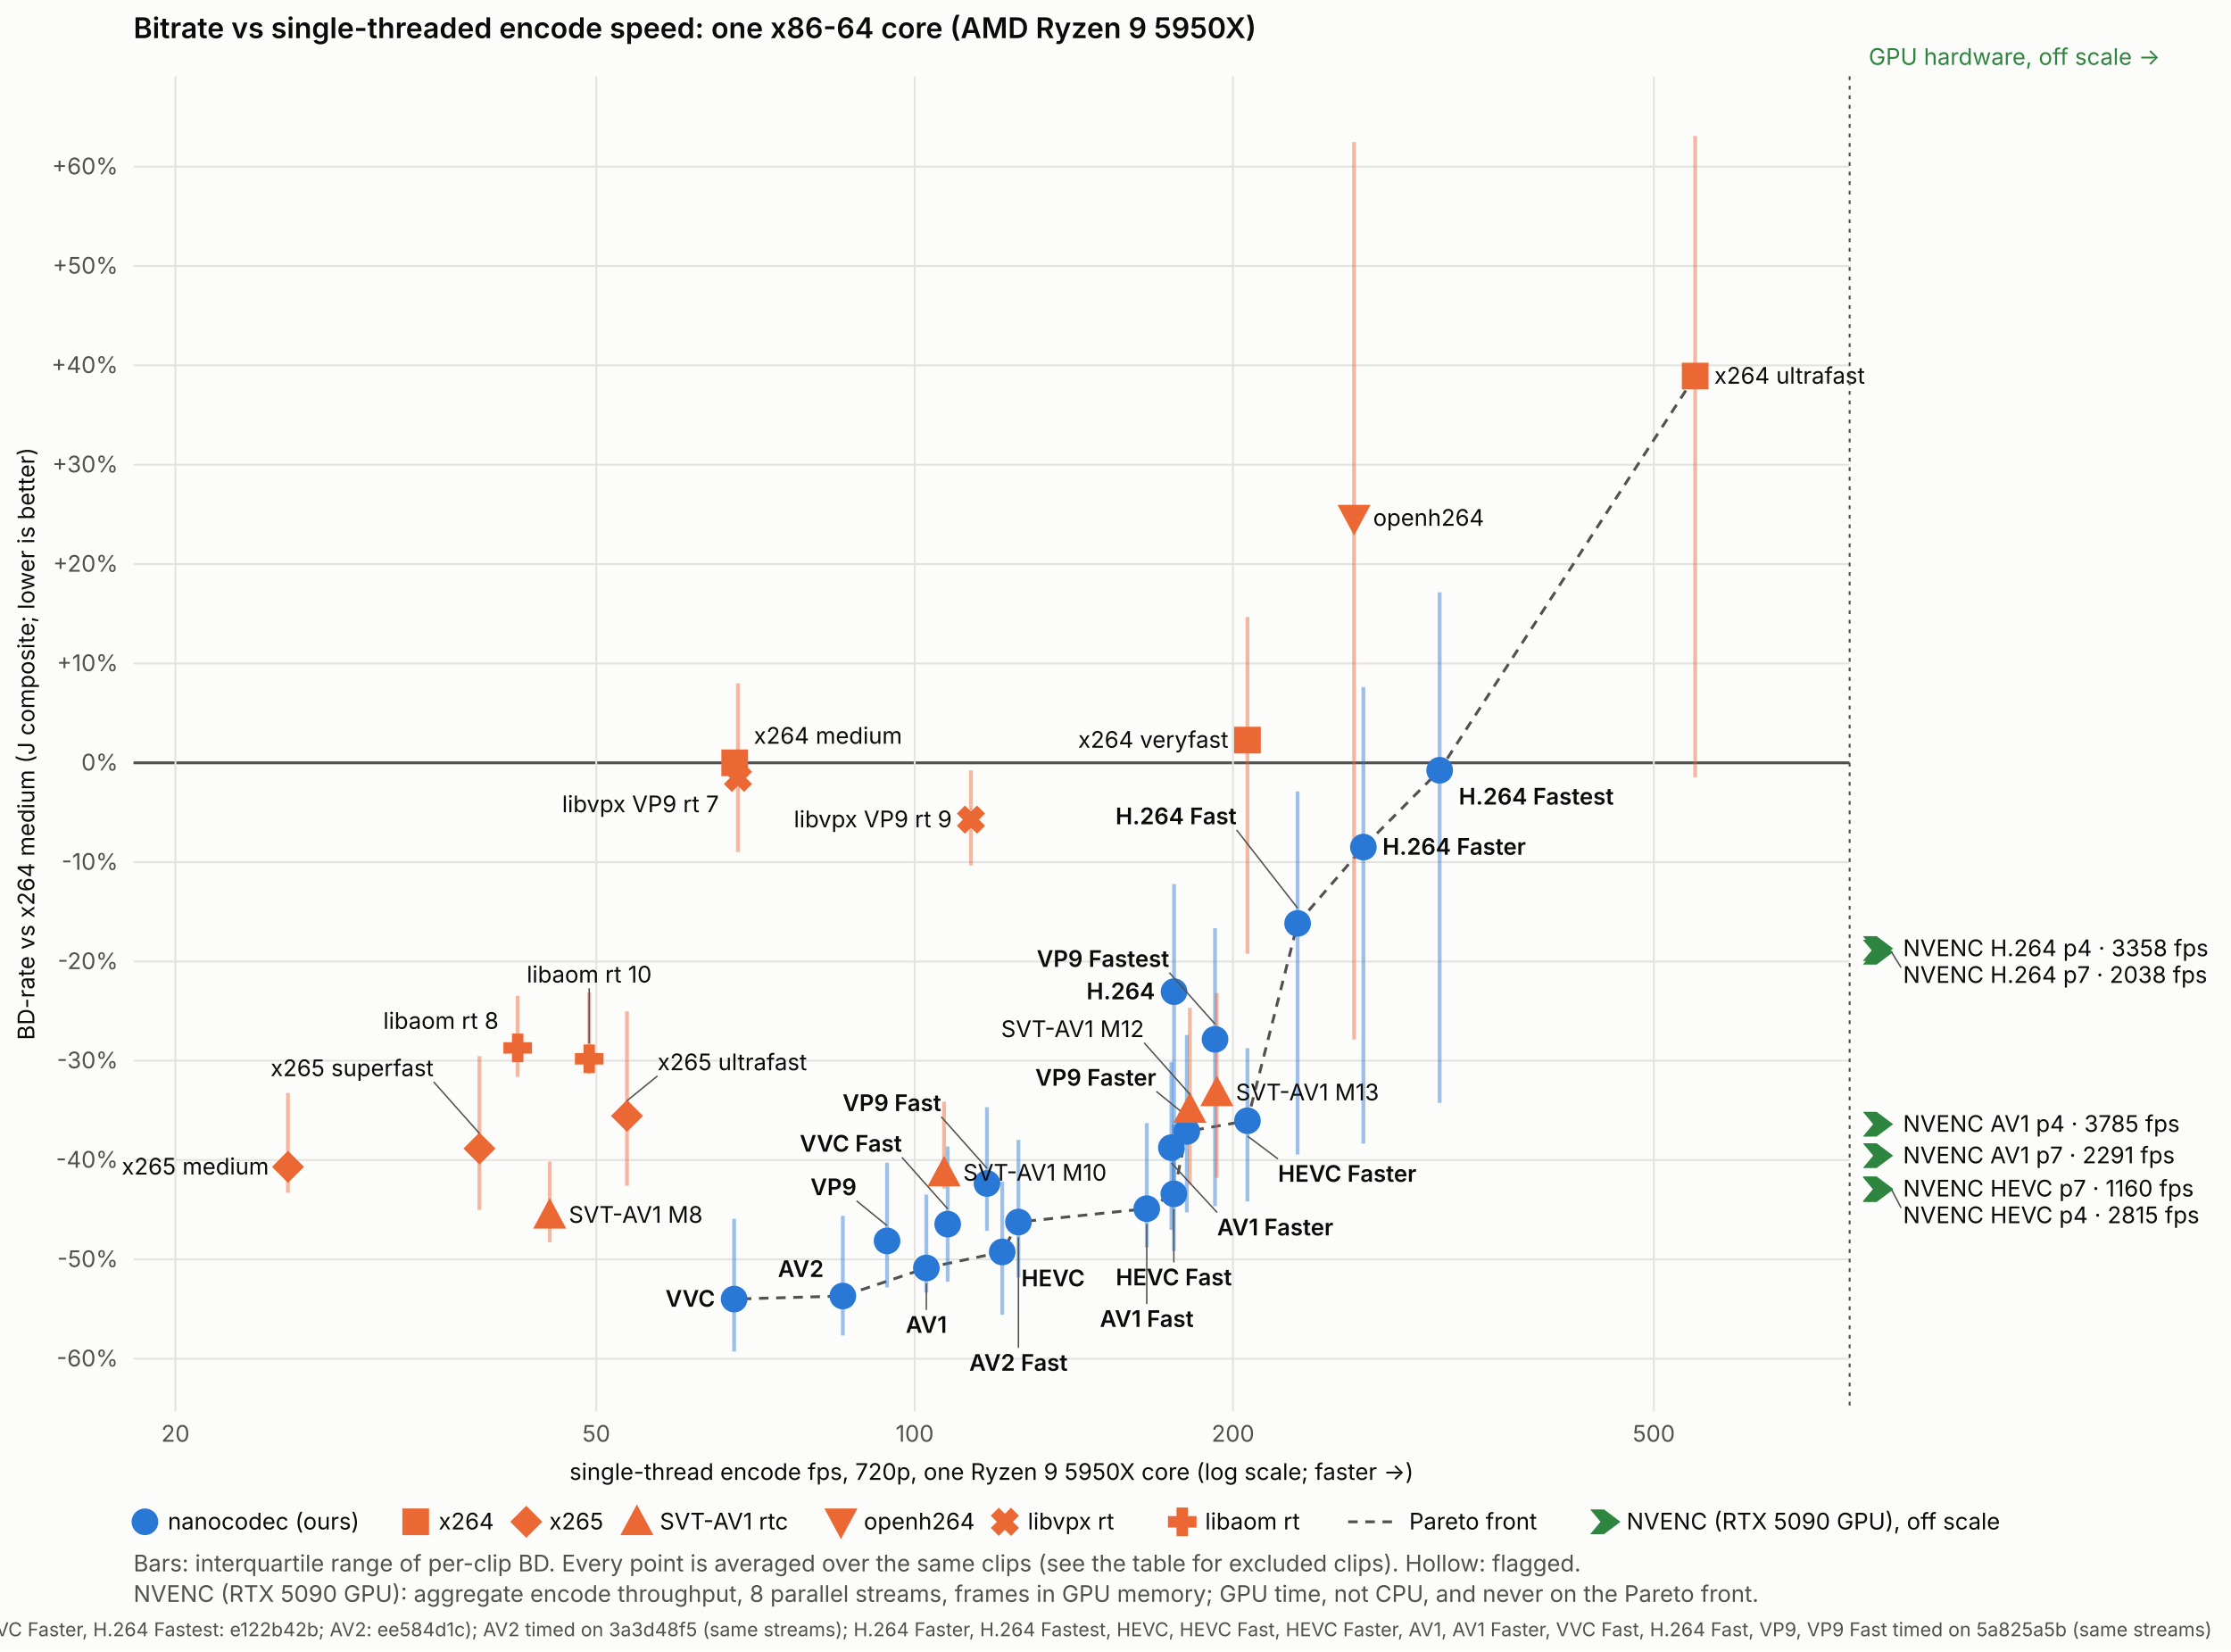
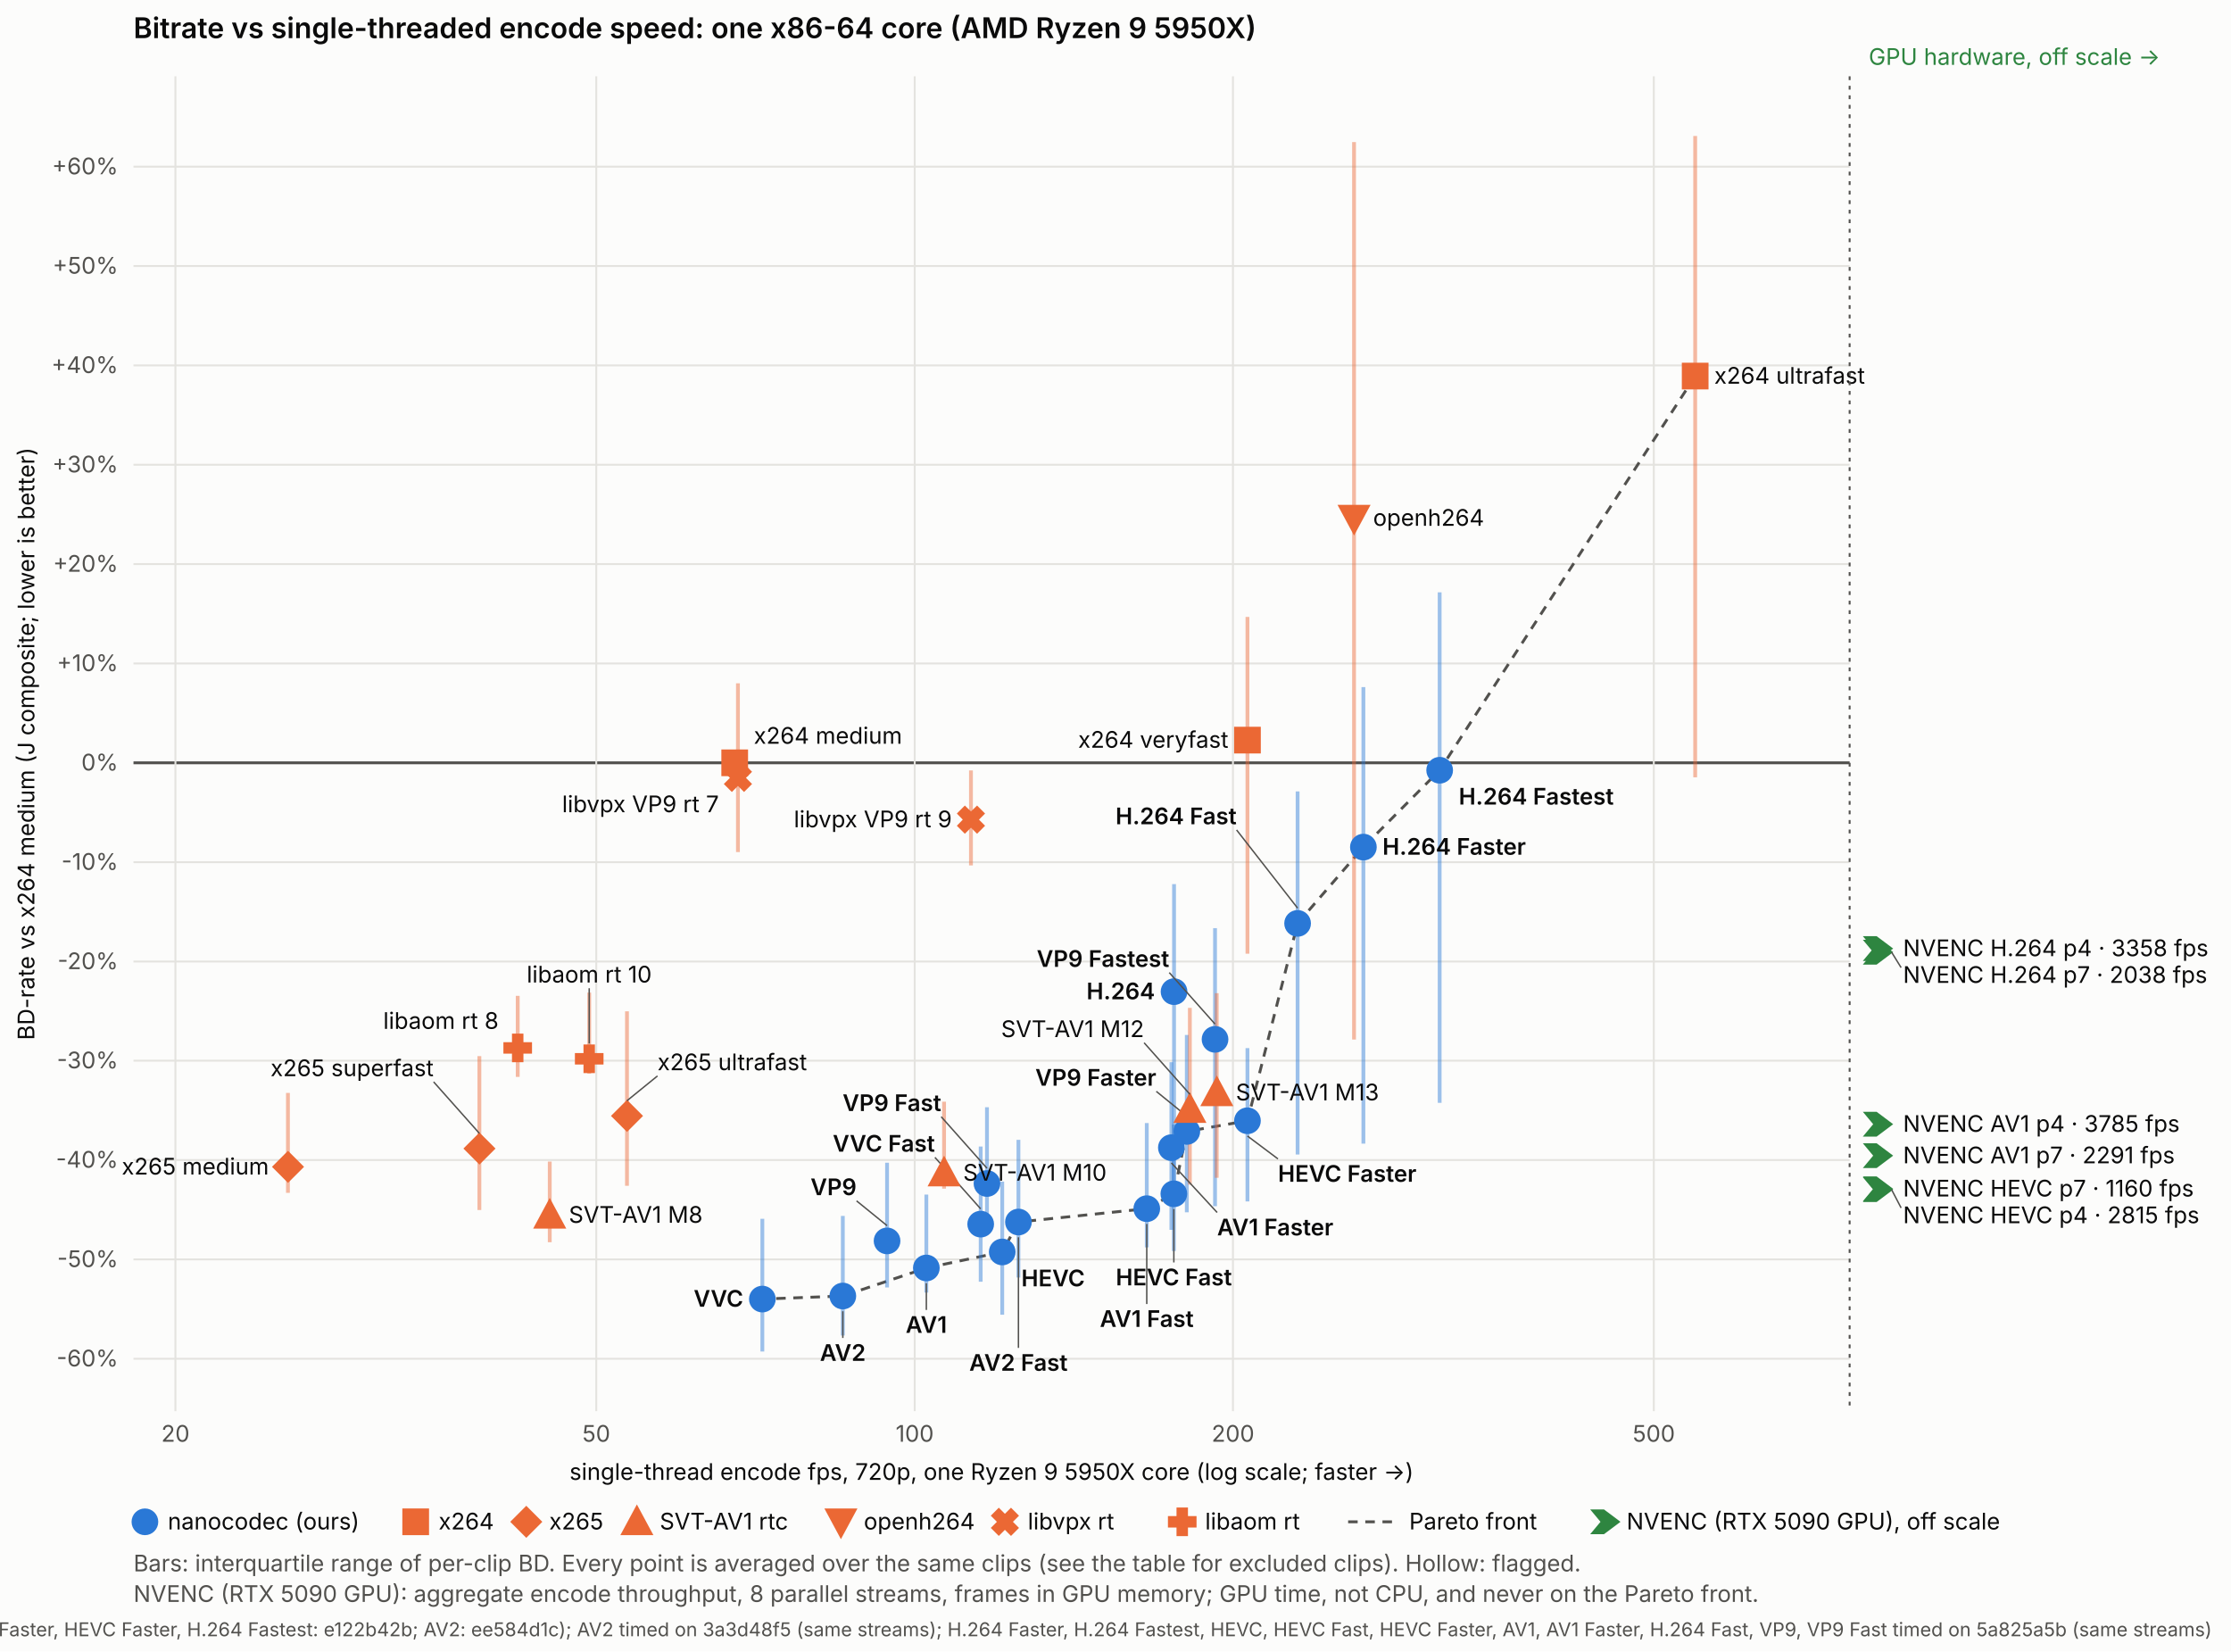
<svg xmlns="http://www.w3.org/2000/svg" viewBox="0 0 1170 866" width="1170" height="866" font-family="system-ui, -apple-system, Segoe UI, sans-serif" font-size="12">
  <rect width="1170" height="866" fill="#fcfcfb" />
  <text x="70" y="20" font-size="15" font-weight="600" fill="#0b0b0b">Bitrate vs single-threaded encode speed: one x86-64 core (AMD Ryzen 9 5950X)</text>
  <text x="70" y="35" fill="#52514e" />
  <line x1="70" x2="970" y1="712.5" y2="712.5" stroke="#e4e3df" stroke-width="1" />
  <text x="62" y="716.5" text-anchor="end" fill="#52514e">-60%</text>
  <line x1="70" x2="970" y1="660.4" y2="660.4" stroke="#e4e3df" stroke-width="1" />
  <text x="62" y="664.4" text-anchor="end" fill="#52514e">-50%</text>
  <line x1="70" x2="970" y1="608.3" y2="608.3" stroke="#e4e3df" stroke-width="1" />
  <text x="62" y="612.3" text-anchor="end" fill="#52514e">-40%</text>
  <line x1="70" x2="970" y1="556.2" y2="556.2" stroke="#e4e3df" stroke-width="1" />
  <text x="62" y="560.2" text-anchor="end" fill="#52514e">-30%</text>
  <line x1="70" x2="970" y1="504.2" y2="504.2" stroke="#e4e3df" stroke-width="1" />
  <text x="62" y="508.2" text-anchor="end" fill="#52514e">-20%</text>
  <line x1="70" x2="970" y1="452.1" y2="452.1" stroke="#e4e3df" stroke-width="1" />
  <text x="62" y="456.1" text-anchor="end" fill="#52514e">-10%</text>
  <line x1="70" x2="970" y1="400.0" y2="400.0" stroke="#52514e" stroke-width="1.5" />
  <text x="62" y="404.0" text-anchor="end" fill="#52514e">0%</text>
  <line x1="70" x2="970" y1="347.9" y2="347.9" stroke="#e4e3df" stroke-width="1" />
  <text x="62" y="351.9" text-anchor="end" fill="#52514e">+10%</text>
  <line x1="70" x2="970" y1="295.8" y2="295.8" stroke="#e4e3df" stroke-width="1" />
  <text x="62" y="299.8" text-anchor="end" fill="#52514e">+20%</text>
  <line x1="70" x2="970" y1="243.7" y2="243.7" stroke="#e4e3df" stroke-width="1" />
  <text x="62" y="247.7" text-anchor="end" fill="#52514e">+30%</text>
  <line x1="70" x2="970" y1="191.6" y2="191.6" stroke="#e4e3df" stroke-width="1" />
  <text x="62" y="195.6" text-anchor="end" fill="#52514e">+40%</text>
  <line x1="70" x2="970" y1="139.5" y2="139.5" stroke="#e4e3df" stroke-width="1" />
  <text x="62" y="143.5" text-anchor="end" fill="#52514e">+50%</text>
  <line x1="70" x2="970" y1="87.4" y2="87.4" stroke="#e4e3df" stroke-width="1" />
  <text x="62" y="91.4" text-anchor="end" fill="#52514e">+60%</text>
  <line x1="92.0" x2="92.0" y1="40" y2="740" stroke="#e4e3df" />
  <text x="92.0" y="756" text-anchor="middle" fill="#52514e">20</text>
  <line x1="312.7" x2="312.7" y1="40" y2="740" stroke="#e4e3df" />
  <text x="312.7" y="756" text-anchor="middle" fill="#52514e">50</text>
  <line x1="479.7" x2="479.7" y1="40" y2="740" stroke="#e4e3df" />
  <text x="479.7" y="756" text-anchor="middle" fill="#52514e">100</text>
  <line x1="646.6" x2="646.6" y1="40" y2="740" stroke="#e4e3df" />
  <text x="646.6" y="756" text-anchor="middle" fill="#52514e">200</text>
  <line x1="867.3" x2="867.3" y1="40" y2="740" stroke="#e4e3df" />
  <text x="867.3" y="756" text-anchor="middle" fill="#52514e">500</text>
  <text x="520.0" y="776" text-anchor="middle" fill="#0b0b0b">single-thread encode fps, 720p, one Ryzen 9 5950X core (log scale; faster →)</text>
  <text transform="translate(18,390.0) rotate(-90)" text-anchor="middle" fill="#0b0b0b">BD-rate vs x264 medium (J composite; lower is better)</text>
-   <polyline points="889.0,197.2 755.0,403.9 715.0,444.2 680.5,484.2 654.2,587.7 622.4,593.3 615.6,626.0 601.4,633.8 534.1,640.8 525.6,656.5 485.8,664.9 442.0,679.6 385.0,681.2" fill="none" stroke="#52514e" stroke-width="1.5" stroke-dasharray="5 4" />
+   <polyline points="889.0,197.2 755.0,403.9 715.0,444.2 680.5,484.2 654.2,587.7 622.4,593.3 615.6,626.0 601.4,633.8 534.1,640.8 525.6,656.5 485.8,664.9 442.0,679.6 399.8,681.2" fill="none" stroke="#52514e" stroke-width="1.5" stroke-dasharray="5 4" />
  <line x1="385.3" x2="385.3" y1="400.0" y2="400.0" stroke="#eb6834" stroke-opacity="0.45" stroke-width="2" />
  <line x1="615.7" x2="615.7" y1="620.6" y2="463.6" stroke="#2a78d6" stroke-opacity="0.45" stroke-width="2" />
  <line x1="680.5" x2="680.5" y1="605.4" y2="415.0" stroke="#2a78d6" stroke-opacity="0.45" stroke-width="2" />
  <line x1="715.0" x2="715.0" y1="599.7" y2="360.3" stroke="#2a78d6" stroke-opacity="0.45" stroke-width="2" />
  <line x1="755.0" x2="755.0" y1="578.3" y2="310.6" stroke="#2a78d6" stroke-opacity="0.45" stroke-width="2" />
  <line x1="525.6" x2="525.6" y1="689.4" y2="619.6" stroke="#2a78d6" stroke-opacity="0.45" stroke-width="2" />
  <line x1="615.6" x2="615.6" y1="656.0" y2="589.7" stroke="#2a78d6" stroke-opacity="0.45" stroke-width="2" />
  <line x1="654.2" x2="654.2" y1="630.0" y2="549.6" stroke="#2a78d6" stroke-opacity="0.45" stroke-width="2" />
  <line x1="485.8" x2="485.8" y1="677.8" y2="626.4" stroke="#2a78d6" stroke-opacity="0.45" stroke-width="2" />
  <line x1="601.4" x2="601.4" y1="654.1" y2="588.9" stroke="#2a78d6" stroke-opacity="0.45" stroke-width="2" />
  <line x1="614.3" x2="614.3" y1="644.9" y2="557.0" stroke="#2a78d6" stroke-opacity="0.45" stroke-width="2" />
  <line x1="465.2" x2="465.2" y1="675.1" y2="609.7" stroke="#2a78d6" stroke-opacity="0.45" stroke-width="2" />
  <line x1="517.6" x2="517.6" y1="645.4" y2="580.6" stroke="#2a78d6" stroke-opacity="0.45" stroke-width="2" />
  <line x1="622.4" x2="622.4" y1="635.7" y2="542.7" stroke="#2a78d6" stroke-opacity="0.45" stroke-width="2" />
  <line x1="637.2" x2="637.2" y1="632.5" y2="486.7" stroke="#2a78d6" stroke-opacity="0.45" stroke-width="2" />
  <line x1="442.0" x2="442.0" y1="700.3" y2="637.6" stroke="#2a78d6" stroke-opacity="0.45" stroke-width="2" />
  <line x1="534.1" x2="534.1" y1="669.9" y2="597.7" stroke="#2a78d6" stroke-opacity="0.45" stroke-width="2" />
-   <line x1="385.0" x2="385.0" y1="708.7" y2="639.1" stroke="#2a78d6" stroke-opacity="0.45" stroke-width="2" />
-   <line x1="497.0" x2="497.0" y1="672.1" y2="601.2" stroke="#2a78d6" stroke-opacity="0.45" stroke-width="2" />
+   <line x1="399.8" x2="399.8" y1="708.7" y2="639.1" stroke="#2a78d6" stroke-opacity="0.45" stroke-width="2" />
+   <line x1="514.3" x2="514.3" y1="672.1" y2="601.2" stroke="#2a78d6" stroke-opacity="0.45" stroke-width="2" />
  <line x1="710.1" x2="710.1" y1="545.1" y2="74.5" stroke="#eb6834" stroke-opacity="0.45" stroke-width="2" />
  <line x1="889.0" x2="889.0" y1="407.6" y2="71.3" stroke="#eb6834" stroke-opacity="0.45" stroke-width="2" />
  <line x1="654.2" x2="654.2" y1="500.1" y2="323.5" stroke="#eb6834" stroke-opacity="0.45" stroke-width="2" />
  <line x1="328.8" x2="328.8" y1="621.8" y2="530.3" stroke="#eb6834" stroke-opacity="0.45" stroke-width="2" />
  <line x1="251.4" x2="251.4" y1="634.5" y2="553.8" stroke="#eb6834" stroke-opacity="0.45" stroke-width="2" />
  <line x1="151.0" x2="151.0" y1="625.5" y2="573.1" stroke="#eb6834" stroke-opacity="0.45" stroke-width="2" />
  <line x1="288.3" x2="288.3" y1="651.4" y2="609.1" stroke="#eb6834" stroke-opacity="0.45" stroke-width="2" />
  <line x1="495.1" x2="495.1" y1="623.3" y2="577.7" stroke="#eb6834" stroke-opacity="0.45" stroke-width="2" />
  <line x1="624.0" x2="624.0" y1="621.2" y2="528.5" stroke="#eb6834" stroke-opacity="0.45" stroke-width="2" />
  <line x1="638.1" x2="638.1" y1="617.6" y2="520.8" stroke="#eb6834" stroke-opacity="0.45" stroke-width="2" />
  <line x1="387.0" x2="387.0" y1="446.8" y2="358.3" stroke="#eb6834" stroke-opacity="0.45" stroke-width="2" />
  <line x1="509.2" x2="509.2" y1="453.8" y2="404.0" stroke="#eb6834" stroke-opacity="0.45" stroke-width="2" />
  <line x1="271.5" x2="271.5" y1="564.7" y2="522.2" stroke="#eb6834" stroke-opacity="0.45" stroke-width="2" />
  <line x1="309.0" x2="309.0" y1="563.0" y2="520.5" stroke="#eb6834" stroke-opacity="0.45" stroke-width="2" />
  <g>
    <rect x="379.3" y="394.0" width="12" height="12" fill="#eb6834" stroke="#eb6834" stroke-width="2" />
  </g>
  <text x="395.3" y="390.0" text-anchor="start" fill="#0b0b0b">x264 medium</text>
  <g>
    <circle cx="615.7" cy="520.0" r="6" fill="#2a78d6" stroke="#2a78d6" stroke-width="2" />
  </g>
  <text x="605.7" y="524.0" text-anchor="end" fill="#0b0b0b" font-weight="600">H.264</text>
  <g>
    <circle cx="680.5" cy="484.2" r="6" fill="#2a78d6" stroke="#2a78d6" stroke-width="2" />
  </g>
  <line x1="680.5" y1="476.2" x2="648.5" y2="435.2" stroke="#52514e" stroke-width="0.75" />
  <text x="648.5" y="432.2" text-anchor="end" fill="#0b0b0b" font-weight="600">H.264 Fast</text>
  <g>
    <circle cx="715.0" cy="444.2" r="6" fill="#2a78d6" stroke="#2a78d6" stroke-width="2" />
  </g>
  <text x="725.0" y="448.2" text-anchor="start" fill="#0b0b0b" font-weight="600">H.264 Faster</text>
  <g>
    <circle cx="755.0" cy="403.9" r="6" fill="#2a78d6" stroke="#2a78d6" stroke-width="2" />
  </g>
  <text x="765.0" y="421.9" text-anchor="start" fill="#0b0b0b" font-weight="600">H.264 Fastest</text>
  <g>
    <circle cx="525.6" cy="656.5" r="6" fill="#2a78d6" stroke="#2a78d6" stroke-width="2" />
  </g>
  <text x="535.6" y="674.5" text-anchor="start" fill="#0b0b0b" font-weight="600">HEVC</text>
  <g>
    <circle cx="615.6" cy="626.0" r="6" fill="#2a78d6" stroke="#2a78d6" stroke-width="2" />
  </g>
  <line x1="615.6" y1="634.0" x2="615.6" y2="662.0" stroke="#52514e" stroke-width="0.75" />
  <text x="615.6" y="674.0" text-anchor="middle" fill="#0b0b0b" font-weight="600">HEVC Fast</text>
  <g>
    <circle cx="654.2" cy="587.7" r="6" fill="#2a78d6" stroke="#2a78d6" stroke-width="2" />
  </g>
  <line x1="654.2" y1="595.7" x2="670.2" y2="607.7" stroke="#52514e" stroke-width="0.75" />
  <text x="670.2" y="619.7" text-anchor="start" fill="#0b0b0b" font-weight="600">HEVC Faster</text>
  <g>
    <circle cx="485.8" cy="664.9" r="6" fill="#2a78d6" stroke="#2a78d6" stroke-width="2" />
  </g>
  <line x1="485.8" y1="672.9" x2="485.8" y2="686.9" stroke="#52514e" stroke-width="0.75" />
  <text x="485.8" y="698.9" text-anchor="middle" fill="#0b0b0b" font-weight="600">AV1</text>
  <g>
    <circle cx="601.4" cy="633.8" r="6" fill="#2a78d6" stroke="#2a78d6" stroke-width="2" />
  </g>
  <line x1="601.4" y1="641.8" x2="601.4" y2="683.8" stroke="#52514e" stroke-width="0.75" />
  <text x="601.4" y="695.8" text-anchor="middle" fill="#0b0b0b" font-weight="600">AV1 Fast</text>
  <g>
    <circle cx="614.3" cy="601.8" r="6" fill="#2a78d6" stroke="#2a78d6" stroke-width="2" />
  </g>
  <line x1="614.3" y1="609.8" x2="638.3" y2="635.8" stroke="#52514e" stroke-width="0.75" />
  <text x="638.3" y="647.8" text-anchor="start" fill="#0b0b0b" font-weight="600">AV1 Faster</text>
  <g>
    <circle cx="465.2" cy="650.7" r="6" fill="#2a78d6" stroke="#2a78d6" stroke-width="2" />
  </g>
  <line x1="465.2" y1="642.7" x2="449.2" y2="629.7" stroke="#52514e" stroke-width="0.75" />
  <text x="449.2" y="626.7" text-anchor="end" fill="#0b0b0b" font-weight="600">VP9</text>
  <g>
    <circle cx="517.6" cy="620.6" r="6" fill="#2a78d6" stroke="#2a78d6" stroke-width="2" />
  </g>
  <line x1="517.6" y1="612.6" x2="493.6" y2="585.6" stroke="#52514e" stroke-width="0.75" />
  <text x="493.6" y="582.6" text-anchor="end" fill="#0b0b0b" font-weight="600">VP9 Fast</text>
  <g>
    <circle cx="622.4" cy="593.3" r="6" fill="#2a78d6" stroke="#2a78d6" stroke-width="2" />
  </g>
  <line x1="622.4" y1="585.3" x2="606.4" y2="572.3" stroke="#52514e" stroke-width="0.75" />
  <text x="606.4" y="569.3" text-anchor="end" fill="#0b0b0b" font-weight="600">VP9 Faster</text>
  <g>
    <circle cx="637.2" cy="545.0" r="6" fill="#2a78d6" stroke="#2a78d6" stroke-width="2" />
  </g>
  <line x1="637.2" y1="537.0" x2="613.2" y2="510.0" stroke="#52514e" stroke-width="0.75" />
  <text x="613.2" y="507.0" text-anchor="end" fill="#0b0b0b" font-weight="600">VP9 Fastest</text>
  <g>
    <circle cx="442.0" cy="679.6" r="6" fill="#2a78d6" stroke="#2a78d6" stroke-width="2" />
  </g>
-   <text x="432.0" y="669.6" text-anchor="end" fill="#0b0b0b" font-weight="600">AV2</text>
+   <line x1="442.0" y1="687.6" x2="442.0" y2="701.6" stroke="#52514e" stroke-width="0.75" />
+   <text x="442.0" y="713.6" text-anchor="middle" fill="#0b0b0b" font-weight="600">AV2</text>
  <g>
    <circle cx="534.1" cy="640.8" r="6" fill="#2a78d6" stroke="#2a78d6" stroke-width="2" />
  </g>
  <line x1="534.1" y1="648.8" x2="534.1" y2="706.8" stroke="#52514e" stroke-width="0.75" />
  <text x="534.1" y="718.8" text-anchor="middle" fill="#0b0b0b" font-weight="600">AV2 Fast</text>
  <g>
-     <circle cx="385.0" cy="681.2" r="6" fill="#2a78d6" stroke="#2a78d6" stroke-width="2" />
-   </g>
-   <text x="375.0" y="685.2" text-anchor="end" fill="#0b0b0b" font-weight="600">VVC</text>
-   <g>
-     <circle cx="497.0" cy="641.9" r="6" fill="#2a78d6" stroke="#2a78d6" stroke-width="2" />
-   </g>
-   <line x1="497.0" y1="633.9" x2="473.0" y2="606.9" stroke="#52514e" stroke-width="0.75" />
-   <text x="473.0" y="603.9" text-anchor="end" fill="#0b0b0b" font-weight="600">VVC Fast</text>
+     <circle cx="399.8" cy="681.2" r="6" fill="#2a78d6" stroke="#2a78d6" stroke-width="2" />
+   </g>
+   <text x="389.8" y="685.2" text-anchor="end" fill="#0b0b0b" font-weight="600">VVC</text>
+   <g>
+     <circle cx="514.3" cy="641.9" r="6" fill="#2a78d6" stroke="#2a78d6" stroke-width="2" />
+   </g>
+   <line x1="514.3" y1="633.9" x2="490.3" y2="606.9" stroke="#52514e" stroke-width="0.75" />
+   <text x="490.3" y="603.9" text-anchor="end" fill="#0b0b0b" font-weight="600">VVC Fast</text>
  <g>
    <polygon points="710.105,278.728 717.105,265.728 703.105,265.728" fill="#eb6834" stroke="#eb6834" stroke-width="2" />
  </g>
  <text x="720.1" y="275.7" text-anchor="start" fill="#0b0b0b">openh264</text>
  <g>
    <rect x="883.0" y="191.2" width="12" height="12" fill="#eb6834" stroke="#eb6834" stroke-width="2" />
  </g>
  <text x="899.0" y="201.2" text-anchor="start" fill="#0b0b0b">x264 ultrafast</text>
  <g>
    <rect x="648.2" y="382.1" width="12" height="12" fill="#eb6834" stroke="#eb6834" stroke-width="2" />
  </g>
  <text x="644.2" y="392.1" text-anchor="end" fill="#0b0b0b">x264 veryfast</text>
  <g>
    <polygon points="328.818,578.163 335.818,585.163 328.818,592.163 321.818,585.163" fill="#eb6834" stroke="#eb6834" stroke-width="2" />
  </g>
  <line x1="328.8" y1="577.2" x2="344.8" y2="564.2" stroke="#52514e" stroke-width="0.75" />
  <text x="344.8" y="561.2" text-anchor="start" fill="#0b0b0b">x265 ultrafast</text>
  <g>
    <polygon points="251.443,595.274 258.443,602.274 251.443,609.274 244.443,602.274" fill="#eb6834" stroke="#eb6834" stroke-width="2" />
  </g>
  <line x1="251.4" y1="594.3" x2="227.4" y2="567.3" stroke="#52514e" stroke-width="0.75" />
  <text x="227.4" y="564.3" text-anchor="end" fill="#0b0b0b">x265 superfast</text>
  <g>
    <polygon points="151.038,604.859 158.038,611.859 151.038,618.859 144.038,611.859" fill="#eb6834" stroke="#eb6834" stroke-width="2" />
  </g>
  <text x="141.0" y="615.9" text-anchor="end" fill="#0b0b0b">x265 medium</text>
  <g>
    <polygon points="288.29,630.234 295.29,643.234 281.29,643.234" fill="#eb6834" stroke="#eb6834" stroke-width="2" />
  </g>
  <text x="298.3" y="641.2" text-anchor="start" fill="#0b0b0b">SVT-AV1 M8</text>
  <g>
    <polygon points="495.111,608.103 502.111,621.103 488.111,621.103" fill="#eb6834" stroke="#eb6834" stroke-width="2" />
  </g>
  <text x="505.1" y="619.1" text-anchor="start" fill="#0b0b0b">SVT-AV1 M10</text>
  <g>
    <polygon points="624.017,574.812 631.017,587.812 617.017,587.812" fill="#eb6834" stroke="#eb6834" stroke-width="2" />
  </g>
  <line x1="624.0" y1="573.8" x2="600.0" y2="546.8" stroke="#52514e" stroke-width="0.75" />
  <text x="600.0" y="543.8" text-anchor="end" fill="#0b0b0b">SVT-AV1 M12</text>
  <g>
    <polygon points="638.148,566.044 645.148,579.044 631.148,579.044" fill="#eb6834" stroke="#eb6834" stroke-width="2" />
  </g>
  <text x="648.1" y="577.0" text-anchor="start" fill="#0b0b0b">SVT-AV1 M13</text>
  <g>
    <polygon points="390.2,401.2 393.7,404.7 390.5,407.9 393.7,411.1 390.2,414.6 387.0,411.4 383.8,414.6 380.3,411.1 383.5,407.9 380.3,404.7 383.8,401.2 387.0,404.4" fill="#eb6834" stroke="#eb6834" stroke-width="1" />
  </g>
  <text x="377.0" y="425.9" text-anchor="end" fill="#0b0b0b">libvpx VP9 rt 7</text>
  <g>
    <polygon points="512.4,423.1 515.9,426.6 512.7,429.8 515.9,433.0 512.4,436.5 509.2,433.3 506.0,436.5 502.5,433.0 505.6,429.8 502.5,426.6 506.0,423.1 509.2,426.2" fill="#eb6834" stroke="#eb6834" stroke-width="1" />
  </g>
  <text x="499.2" y="433.8" text-anchor="end" fill="#0b0b0b">libvpx VP9 rt 9</text>
  <g>
    <polygon points="269.0,542.5 274.0,542.5 274.0,547.0 278.5,547.0 278.5,552.0 274.0,552.0 274.0,556.5 269.0,556.5 269.0,552.0 264.5,552.0 264.5,547.0 269.0,547.0" fill="#eb6834" stroke="#eb6834" stroke-width="1" />
  </g>
  <text x="261.5" y="539.5" text-anchor="end" fill="#0b0b0b">libaom rt 8</text>
  <g>
    <polygon points="306.5,548.2 311.5,548.2 311.5,552.7 316.0,552.7 316.0,557.7 311.5,557.7 311.5,562.2 306.5,562.2 306.5,557.7 302.0,557.7 302.0,552.7 306.5,552.7" fill="#eb6834" stroke="#eb6834" stroke-width="1" />
  </g>
  <line x1="309.0" y1="547.2" x2="309.0" y2="518.2" stroke="#52514e" stroke-width="0.75" />
  <text x="309.0" y="515.2" text-anchor="middle" fill="#0b0b0b">libaom rt 10</text>
  <line x1="970" x2="970" y1="40" y2="740" stroke="#52514e" stroke-dasharray="2 3" />
  <text x="980" y="34" fill="#2e8540">GPU hardware, off scale →</text>
  <g>
    <polygon points="978.0,491.4 984.0,491.4 992.0,497.4 984.0,503.4 978.0,503.4 983.0,497.4" fill="#2e8540" stroke="#2e8540" />
  </g>
  <text x="998" y="501.4" fill="#0b0b0b">NVENC H.264 p4 · 3358 fps</text>
  <g>
    <polygon points="978.0,493.3 984.0,493.3 992.0,499.3 984.0,505.3 978.0,505.3 983.0,499.3" fill="#2e8540" stroke="#2e8540" />
  </g>
  <line x1="992" y1="499.3" x2="997" y2="507.4" stroke="#52514e" stroke-width="0.75" />
  <text x="998" y="515.4" fill="#0b0b0b">NVENC H.264 p7 · 2038 fps</text>
  <g>
    <polygon points="978.0,583.5 984.0,583.5 992.0,589.5 984.0,595.5 978.0,595.5 983.0,589.5" fill="#2e8540" stroke="#2e8540" />
  </g>
  <text x="998" y="593.5" fill="#0b0b0b">NVENC AV1 p4 · 3785 fps</text>
  <g>
    <polygon points="978.0,600.0 984.0,600.0 992.0,606.0 984.0,612.0 978.0,612.0 983.0,606.0" fill="#2e8540" stroke="#2e8540" />
  </g>
  <text x="998" y="610.0" fill="#0b0b0b">NVENC AV1 p7 · 2291 fps</text>
  <g>
    <polygon points="978.0,617.4 984.0,617.4 992.0,623.4 984.0,629.4 978.0,629.4 983.0,623.4" fill="#2e8540" stroke="#2e8540" />
  </g>
  <text x="998" y="627.4" fill="#0b0b0b">NVENC HEVC p7 · 1160 fps</text>
  <g>
    <polygon points="978.0,617.8 984.0,617.8 992.0,623.8 984.0,629.8 978.0,629.8 983.0,623.8" fill="#2e8540" stroke="#2e8540" />
  </g>
  <line x1="992" y1="623.8" x2="997" y2="633.4" stroke="#52514e" stroke-width="0.75" />
  <text x="998" y="641.4" fill="#0b0b0b">NVENC HEVC p4 · 2815 fps</text>
  <circle cx="76.0" cy="798.0" r="6" fill="#2a78d6" stroke="#2a78d6" stroke-width="2" />
  <text x="88" y="802" fill="#0b0b0b">nanocodec (ours)</text>
  <rect x="212.0" y="792.0" width="12" height="12" fill="#eb6834" stroke="#eb6834" stroke-width="2" />
  <text x="230" y="802" fill="#0b0b0b">x264</text>
  <polygon points="276,791 283,798 276,805 269,798" fill="#eb6834" stroke="#eb6834" stroke-width="2" />
  <text x="288" y="802" fill="#0b0b0b">x265</text>
  <polygon points="334,791 341,804 327,804" fill="#eb6834" stroke="#eb6834" stroke-width="2" />
  <text x="346" y="802" fill="#0b0b0b">SVT-AV1 rtc</text>
  <polygon points="441,805 448,792 434,792" fill="#eb6834" stroke="#eb6834" stroke-width="2" />
  <text x="453" y="802" fill="#0b0b0b">openh264</text>
  <polygon points="530.2,791.3 533.7,794.8 530.5,798.0 533.7,801.2 530.2,804.7 527.0,801.5 523.8,804.7 520.3,801.2 523.5,798.0 520.3,794.8 523.8,791.3 527.0,794.5" fill="#eb6834" stroke="#eb6834" stroke-width="1" />
  <text x="539" y="802" fill="#0b0b0b">libvpx rt</text>
  <polygon points="617.5,791.0 622.5,791.0 622.5,795.5 627.0,795.5 627.0,800.5 622.5,800.5 622.5,805.0 617.5,805.0 617.5,800.5 613.0,800.5 613.0,795.5 617.5,795.5" fill="#eb6834" stroke="#eb6834" stroke-width="1" />
  <text x="632" y="802" fill="#0b0b0b">libaom rt</text>
  <line x1="707" x2="733" y1="798" y2="798" stroke="#52514e" stroke-width="1.5" stroke-dasharray="5 4" />
  <text x="739" y="802" fill="#0b0b0b">Pareto front</text>
  <polygon points="835.0,792.0 841.0,792.0 849.0,798.0 841.0,804.0 835.0,804.0 840.0,798.0" fill="#2e8540" stroke="#2e8540" />
  <text x="853" y="802" fill="#0b0b0b">NVENC (RTX 5090 GPU), off scale</text>
  <text x="70" y="824" fill="#52514e">Bars: interquartile range of per-clip BD. Every point is averaged over the same clips (see the table for excluded clips). Hollow: flagged.</text>
  <text x="70" y="840" fill="#52514e">NVENC (RTX 5090 GPU): aggregate encode throughput, 8 parallel streams, frames in GPU memory; GPU time, not CPU, and never on the Pareto front.</text>
-   <text x="1160" y="858" font-size="10" text-anchor="end" fill="#52514e">Updated 2026-11-13, build 730e4e16 (H.264: 399e5c44; VP9 Faster, VP9 Fastest: 7abbc815; H.264 Fast, VP9, VP9 Fast: 7eb909e8; VVC: 8d1a6af4; AV2 Fast: a566db89; AV1 Fast: de63c65f; H.264 Faster, HEVC, HEVC Fast, AV1, VVC Fast, AV1 Faster, HEVC Faster, H.264 Fastest: e122b42b; AV2: ee584d1c); AV2 timed on 3a3d48f5 (same streams); H.264 Faster, H.264 Fastest, HEVC, HEVC Fast, HEVC Faster, AV1, AV1 Faster, VVC Fast, H.264 Fast, VP9, VP9 Fast timed on 5a825a5b (same streams)</text>
+   <text x="1160" y="858" font-size="10" text-anchor="end" fill="#52514e">Updated 2026-11-13, build 730e4e16 (H.264: 399e5c44; VP9 Faster, VP9 Fastest: 7abbc815; H.264 Fast, VP9, VP9 Fast: 7eb909e8; AV2 Fast: a566db89; VVC, VVC Fast: cba4292f; AV1 Fast: de63c65f; H.264 Faster, HEVC, HEVC Fast, AV1, AV1 Faster, HEVC Faster, H.264 Fastest: e122b42b; AV2: ee584d1c); AV2 timed on 3a3d48f5 (same streams); H.264 Faster, H.264 Fastest, HEVC, HEVC Fast, HEVC Faster, AV1, AV1 Faster, H.264 Fast, VP9, VP9 Fast timed on 5a825a5b (same streams)</text>
</svg>
